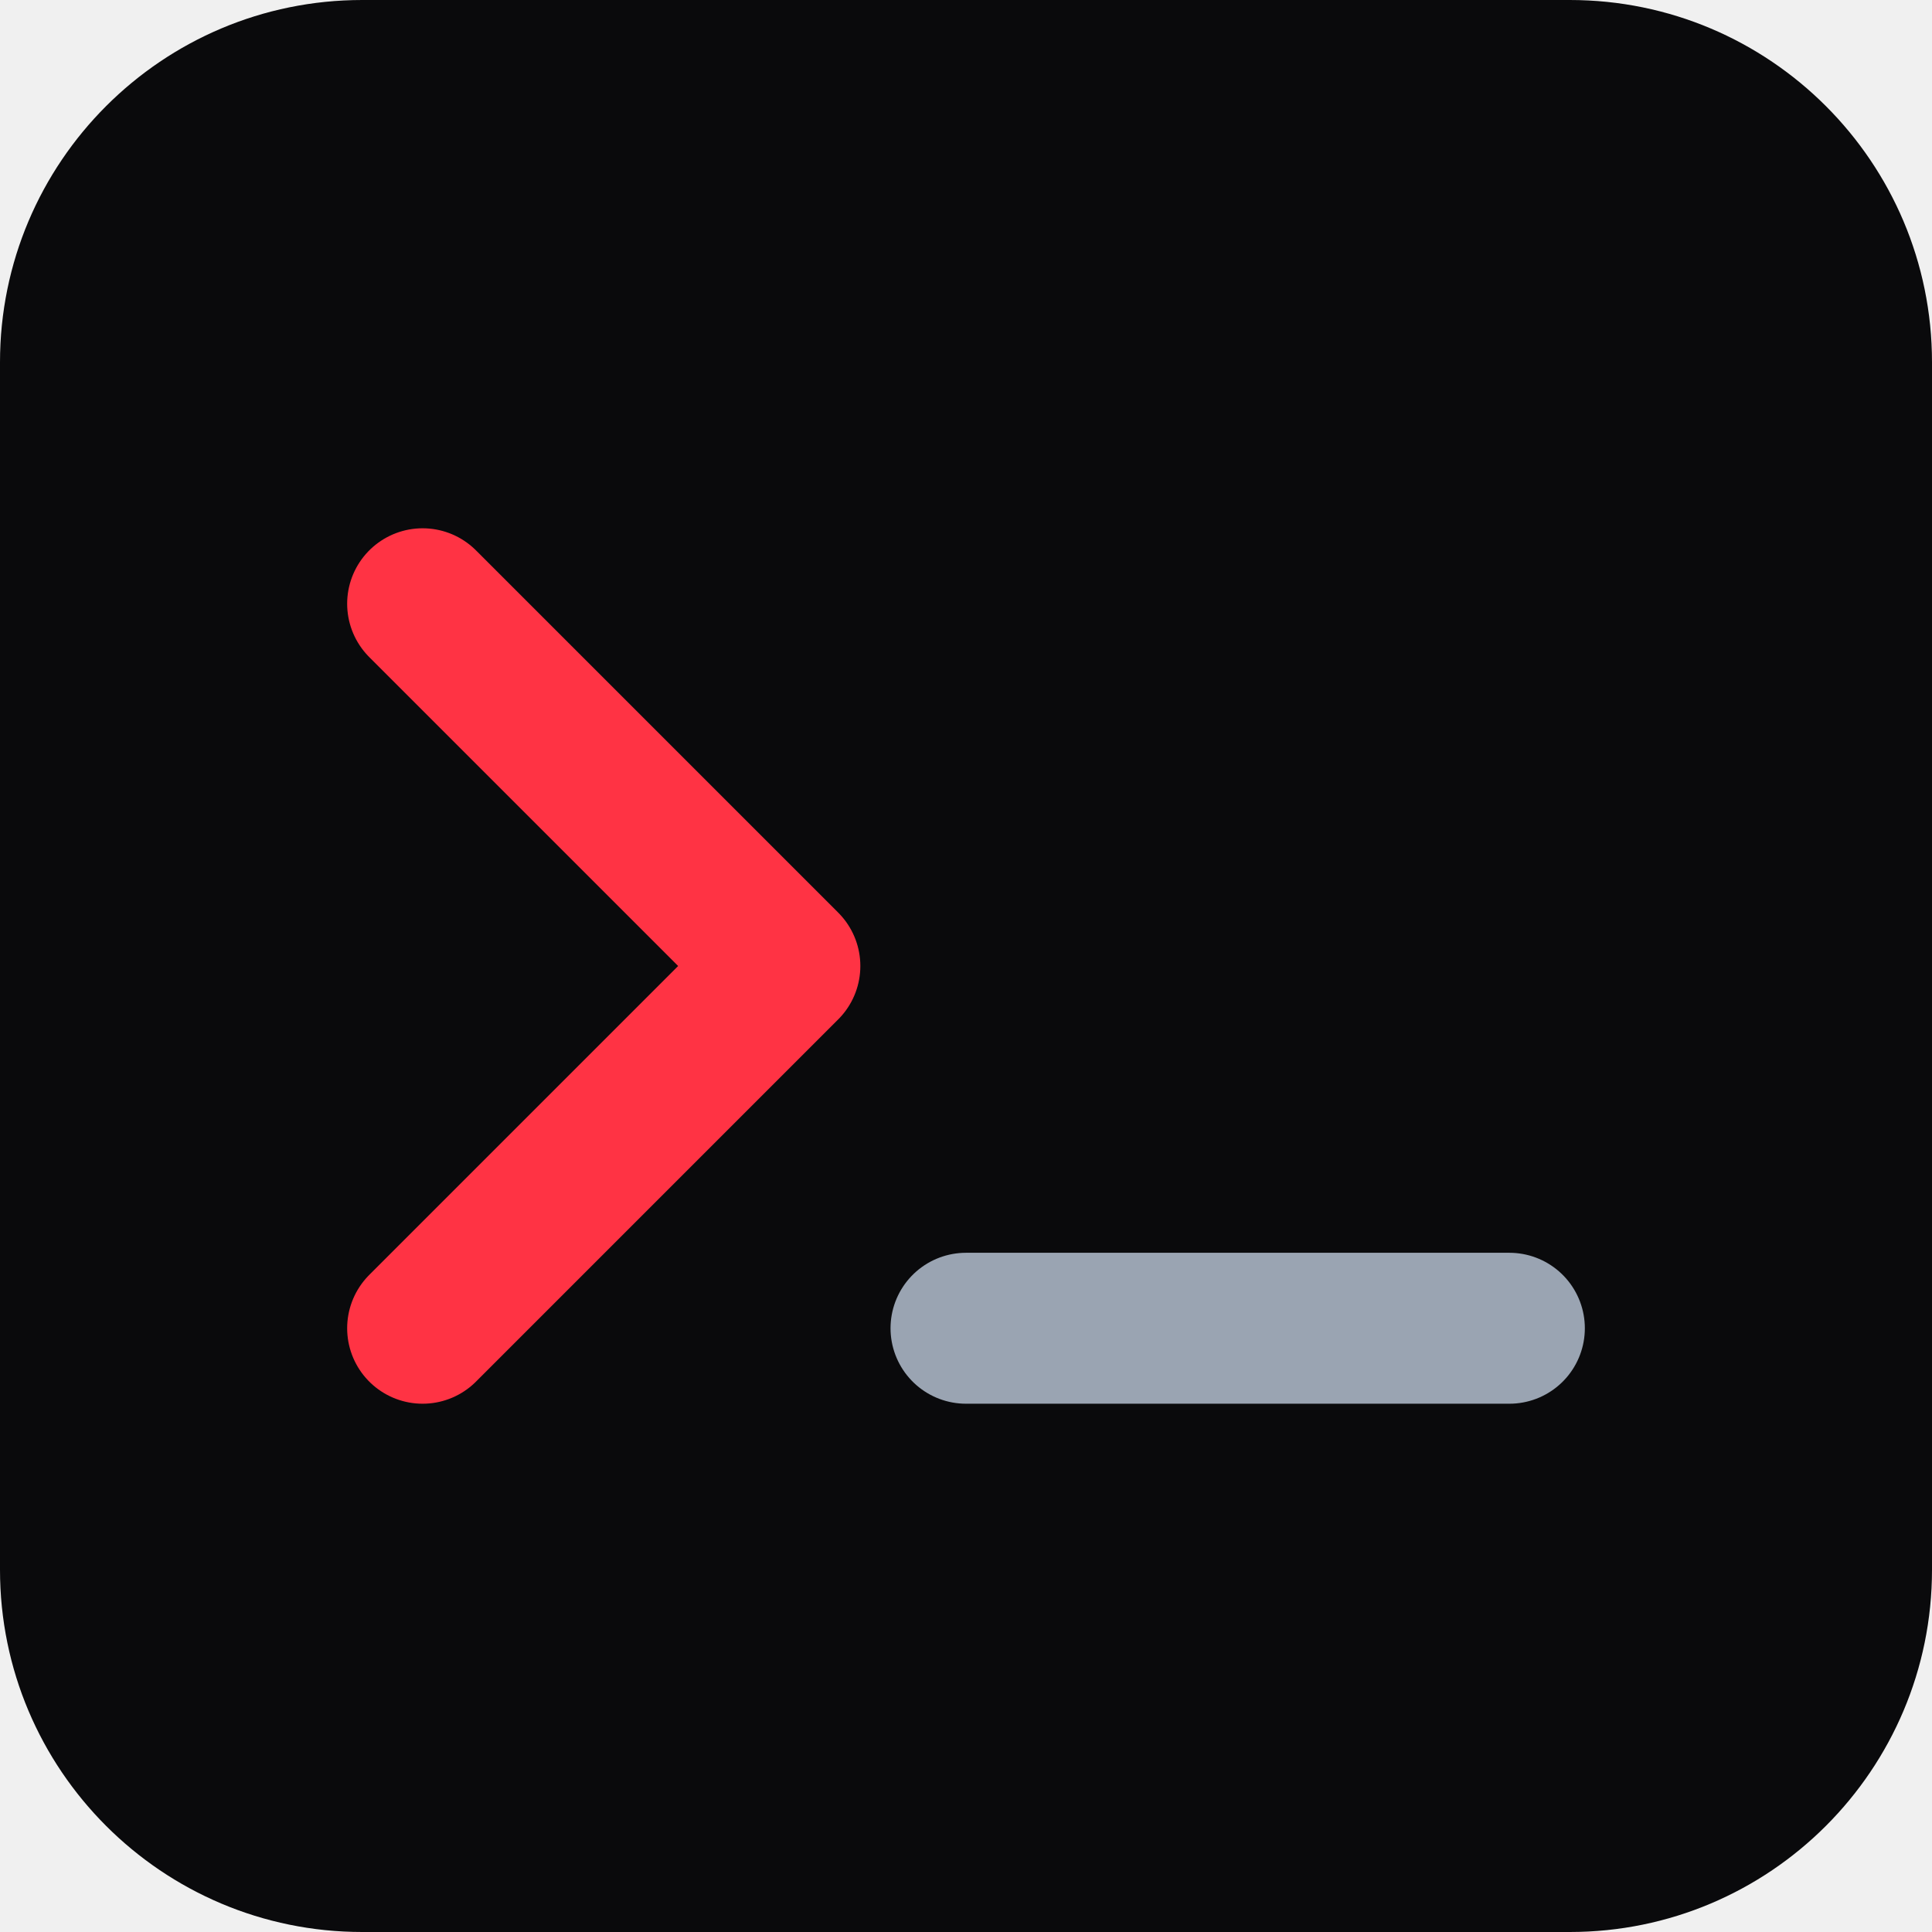
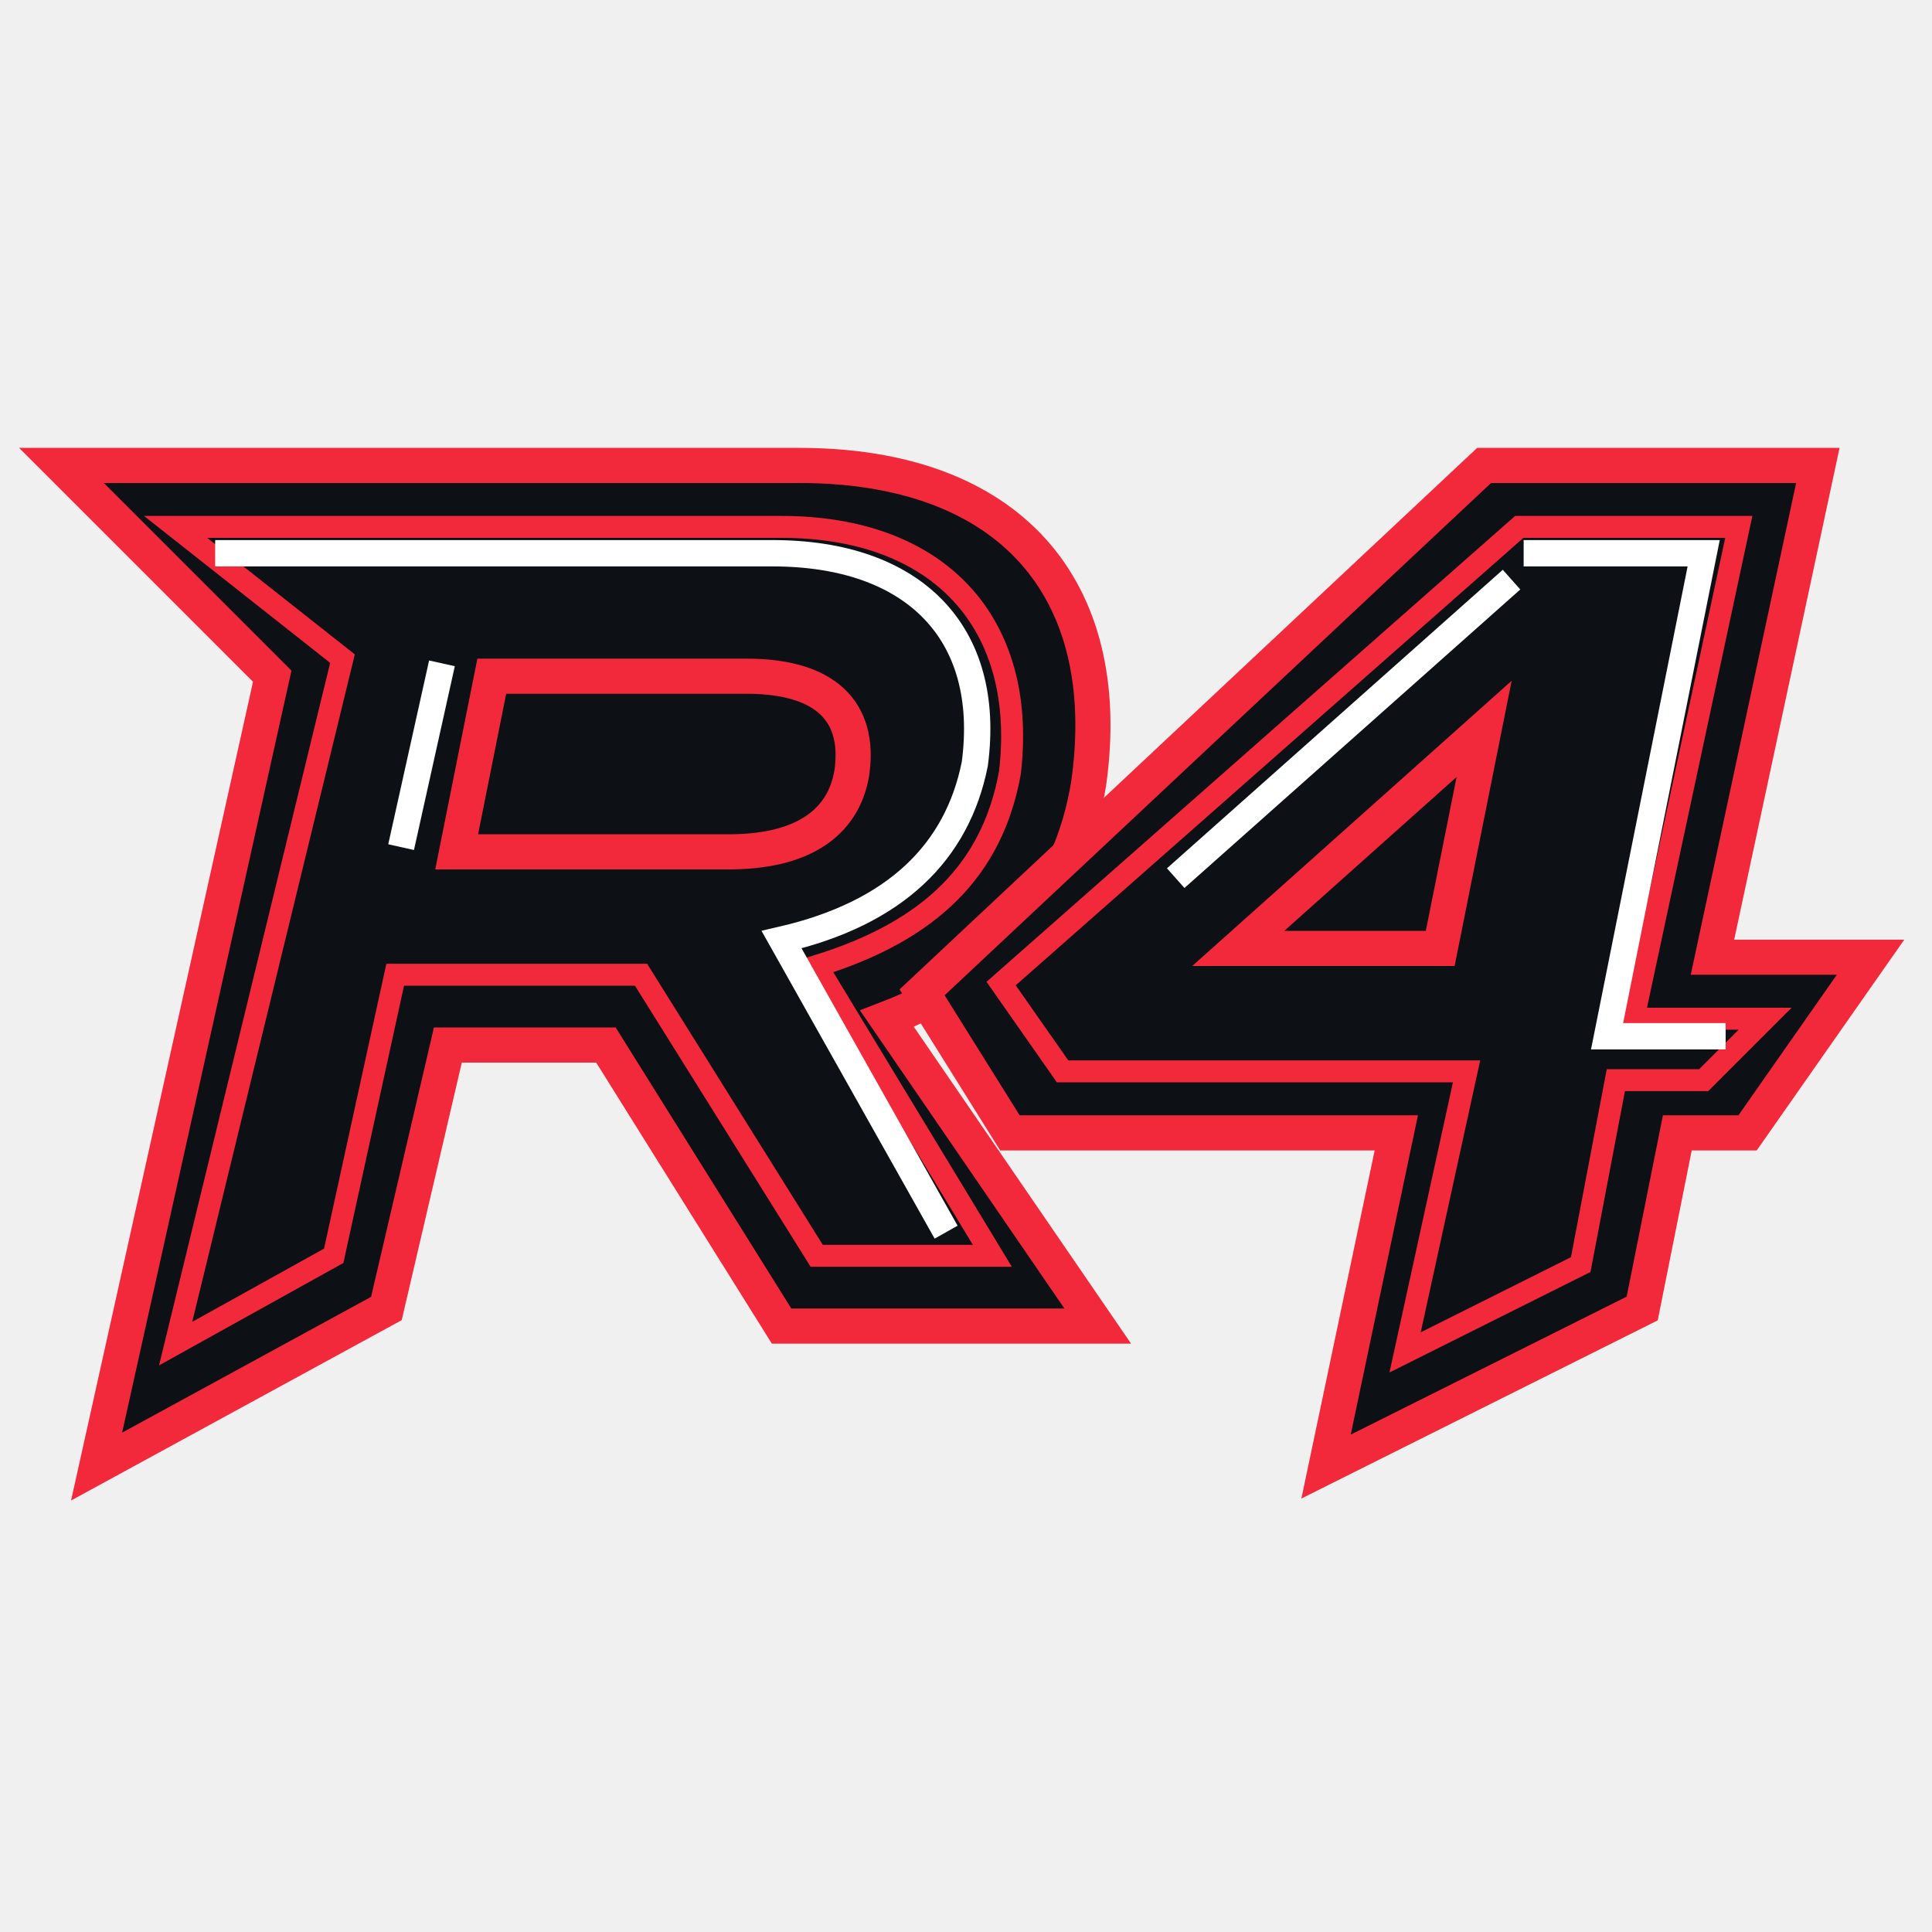
- <svg xmlns="http://www.w3.org/2000/svg" viewBox="0 0 32 32">
-   <rect width="32" height="32" rx="6" fill="#0a0a0c" />
-   <path d="M7 10l6 6-6 6" fill="none" stroke="#ff3344" stroke-width="2.5" stroke-linecap="round" stroke-linejoin="round" />
-   <line x1="16" y1="22" x2="25" y2="22" stroke="#9aa4b2" stroke-width="2.5" stroke-linecap="round" />
+ <svg xmlns="http://www.w3.org/2000/svg" viewBox="7 -25 220 220" fill="none">
+   <defs>
+     <style>
+       .outer-red {
+         stroke: #f2293a;
+         stroke-width: 4;
+         stroke-linejoin: miter;
+         stroke-miterlimit: 10;
+       }
+       .inner-red {
+         stroke: #f2293a;
+         stroke-width: 2.5;
+         stroke-linejoin: miter;
+         stroke-miterlimit: 10;
+       }
+       .highlight-white {
+         stroke: #ffffff;
+         stroke-width: 3;
+         stroke-linecap: square;
+         stroke-linejoin: miter;
+       }
+       .fill-dark {
+         fill: #0d1015;
+       }
+     </style>
+   </defs>
+   <path class="fill-dark outer-red" d="     M 14 28     H 98     C 122 28, 134 42, 131 64     C 129 77, 121 86, 108 91     L 132 126     H 96     L 76 94     H 58     L 51 124     L 18 142     L 38 52     Z   " />
+   <path class="inner-red" d="     M 27 35     H 96     C 114 35, 124 46, 122 63     C 120 74, 113 81, 100 85     L 120 118     H 100     L 80 86     H 52     L 45 118     L 27 128     L 46 50     Z   " />
+   <path class="highlight-white" d="     M 33 38     H 95     C 111 38, 120 47, 118 62     C 116 72, 109 79, 96 82     L 114 114   " />
+   <path class="highlight-white" d="     M 57 52     L 53 70   " />
+   <path class="fill-dark outer-red" d="     M 63 52     H 92     C 101 52, 105 56, 104 63     C 103 69, 98 72, 90 72     H 59     Z   " />
+   <path class="fill-dark outer-red" d="     M 176 28     H 214     L 202 84     H 220     L 206 104     H 198     L 194 124     L 158 142     L 166 104     H 122     L 112 88     Z   " />
+   <path class="inner-red" d="     M 180 35     H 205     L 193 91     H 208     L 201 98     H 191     L 187 119     L 167 129     L 174 97     H 128     L 121 87     Z   " />
+   <path class="highlight-white" d="     M 182 38     H 201     L 190 93     H 202   " />
+   <path class="highlight-white" d="     M 178 42     L 142 74   " />
+   <path class="fill-dark outer-red" d="     M 176 58     L 148 83     H 171     Z   " />
</svg>
